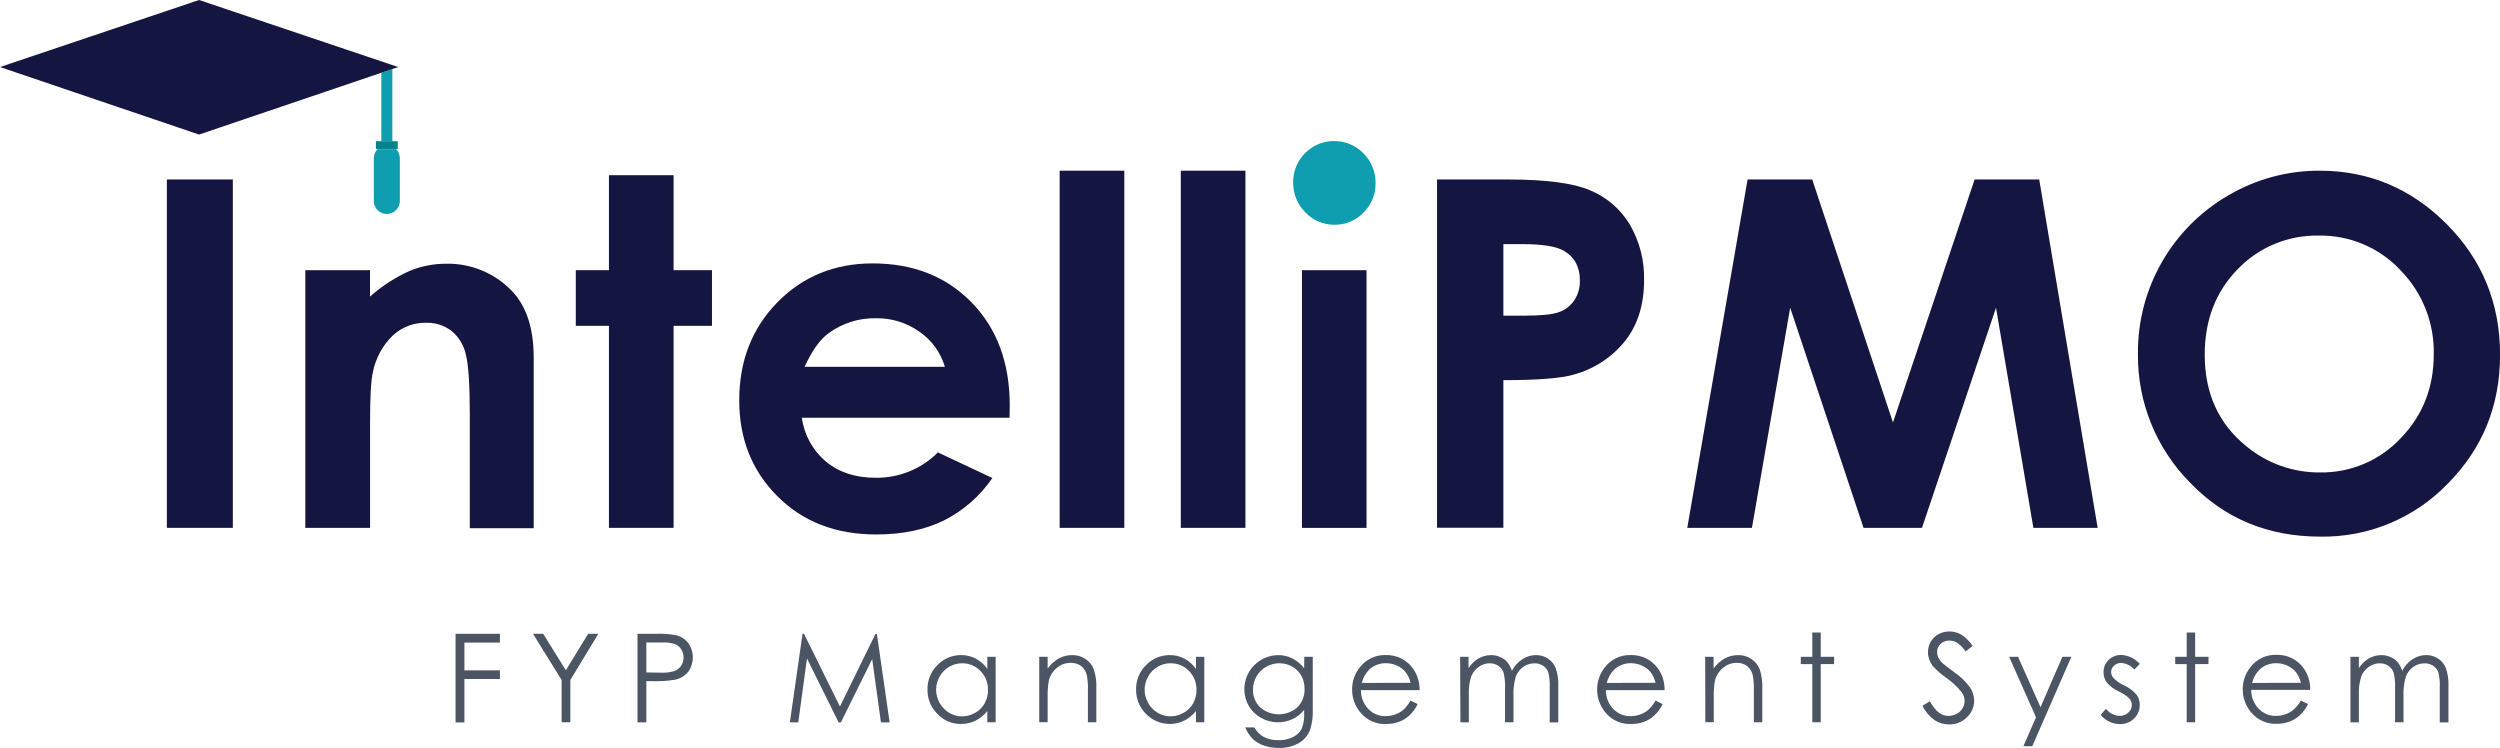
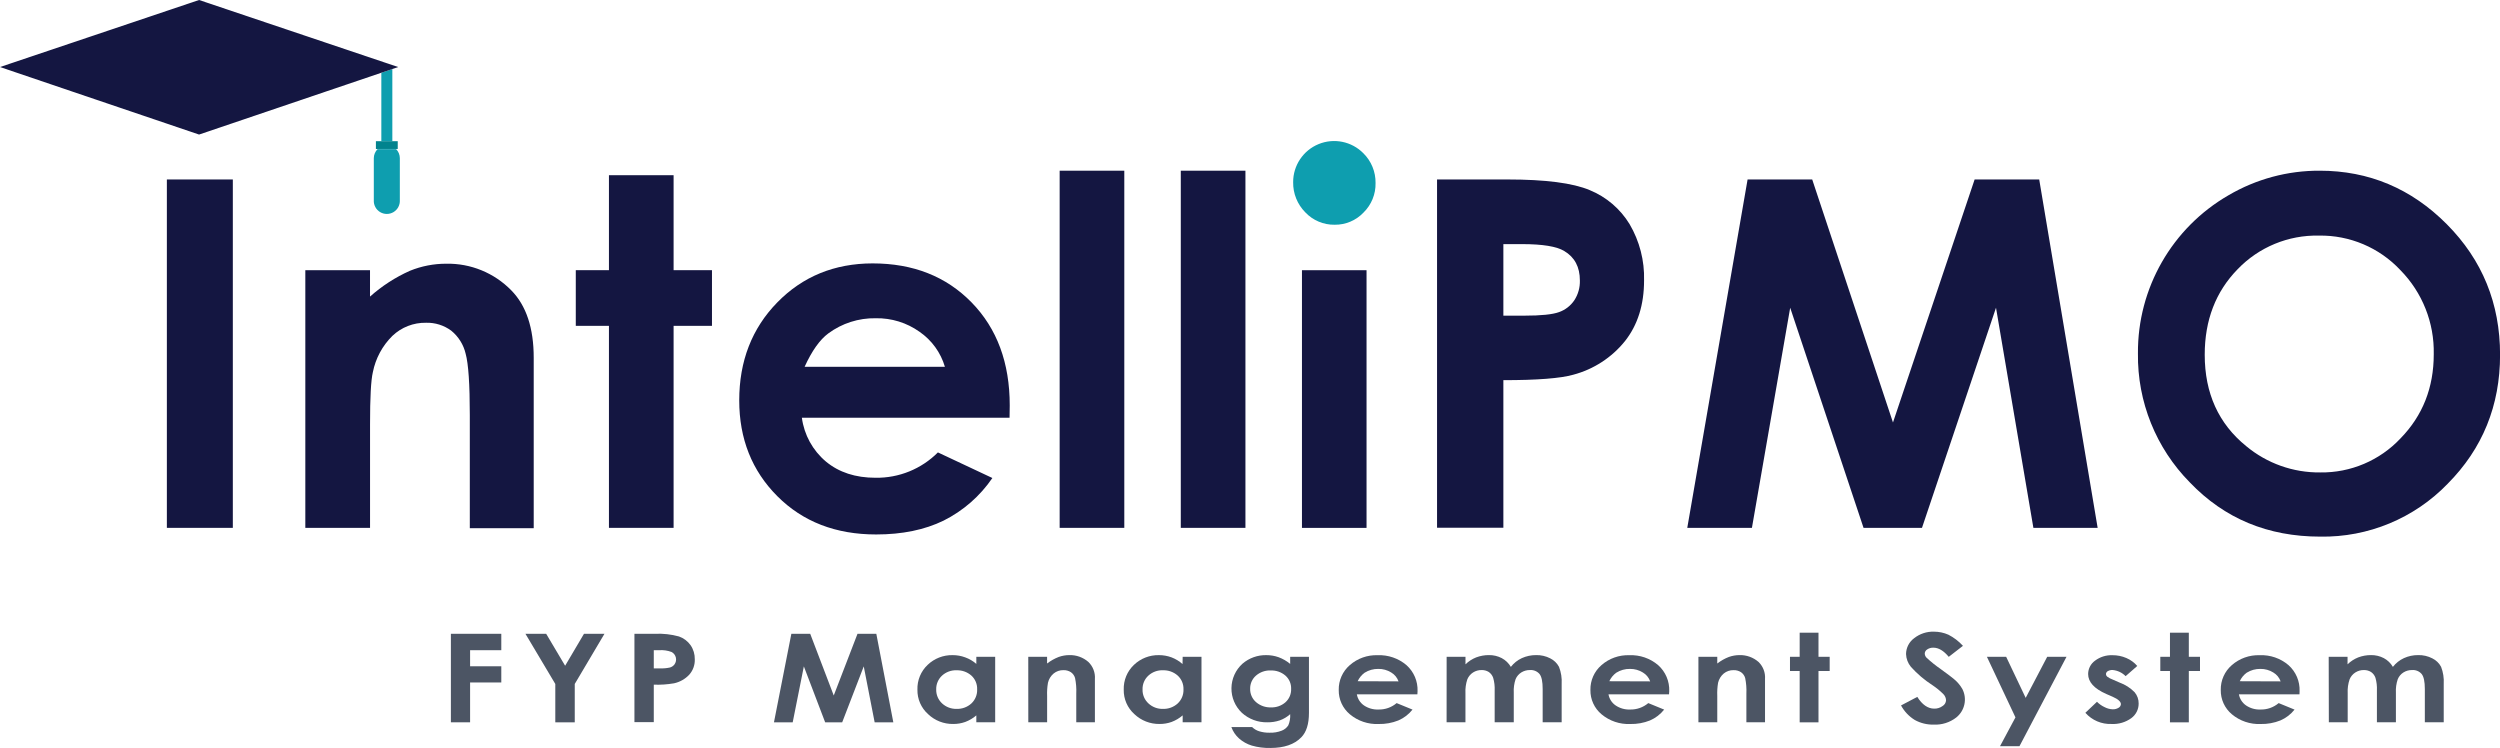
<svg xmlns="http://www.w3.org/2000/svg" id="Layer_1" data-name="Layer 1" viewBox="0 0 704.17 210.67">
  <polygon points="110.51 39.77 110.51 19.44 107.41 20.49 107.41 39.77 110.51 39.77" fill="#0e9eaf" />
  <polygon points="20.3 25.77 56.07 37.9 91.84 25.77 107.41 20.49 110.51 19.44 112.14 18.88 56.07 0 0 18.88 20.3 25.77" fill="#141641" />
  <path d="M105.29,44.53V56.4a3.67,3.67,0,1,0,7.33,0V44.53A3.65,3.65,0,0,0,111.57,42h-5.22A3.66,3.66,0,0,0,105.29,44.53Z" fill="#0e9eaf" />
  <polygon points="105.88 39.77 105.88 41.96 106.35 41.96 111.57 41.96 112.03 41.96 112.03 39.77 110.51 39.77 107.41 39.77 105.88 39.77" fill="#01838e" />
  <path d="M47,50.55H65.58v98.13H47Z" fill="#141641" />
  <path d="M86,76.1h18.22v7.44a43.71,43.71,0,0,1,11.22-7.26,27,27,0,0,1,10.29-2A24.93,24.93,0,0,1,144,81.77q6.33,6.41,6.33,19v48h-18V116.9q0-13-1.17-17.26a11.81,11.81,0,0,0-4.06-6.5A11.4,11.4,0,0,0,120,90.91a13.39,13.39,0,0,0-9.48,3.7,19.77,19.77,0,0,0-5.5,10.23q-.8,3.39-.79,14.72v29.12H86Z" fill="#141641" />
  <path d="M171.52,49.35h18.21V76.1h10.81V91.78H189.73v56.9H171.52V91.78h-9.34V76.1h9.34Z" fill="#141641" />
  <path d="M284.36,117.66h-58.5A19.46,19.46,0,0,0,232.63,130q5.51,4.58,14,4.57a24.29,24.29,0,0,0,17.55-7.14l15.34,7.21a36.33,36.33,0,0,1-13.74,12q-8,3.9-19,3.9-17.07,0-27.82-10.77t-10.74-27q0-16.61,10.71-27.58t26.85-11q17.15,0,27.89,11t10.74,29Zm-18.21-14.34A18.24,18.24,0,0,0,259,93.45a20.6,20.6,0,0,0-12.33-3.81,21.82,21.82,0,0,0-13.36,4.27q-3.61,2.67-6.68,9.41Z" fill="#141641" />
  <path d="M298.47,48.08h18.21v100.6H298.47Z" fill="#141641" />
  <path d="M332.59,48.08H350.8v100.6H332.59Z" fill="#141641" />
  <path d="M366.72,76.11v72.58h18.19V76.11Z" fill="#141641" />
  <path d="M387.45,51.56a11.29,11.29,0,0,1-3.39,8.31,11,11,0,0,1-8.12,3.43,11.12,11.12,0,0,1-8.28-3.49,11.78,11.78,0,0,1-3.42-8.51A11.55,11.55,0,0,1,384,43.15,11.54,11.54,0,0,1,387.45,51.56Z" fill="#0e9eaf" />
  <path d="M404.77,50.55h19.81q16.08,0,23.19,3A23.62,23.62,0,0,1,459,63.13,29.68,29.68,0,0,1,463.08,79q0,10.27-5.37,17.07a27.85,27.85,0,0,1-14.58,9.48q-5.4,1.53-19.68,1.53v41.56H404.77Zm18.68,38.36h5.94c4.67,0,7.91-.33,9.74-1a8.66,8.66,0,0,0,4.3-3.32A9.68,9.68,0,0,0,445,79q0-5.69-4.41-8.3-3.19-1.94-11.87-1.94h-5.27Z" fill="#141641" />
  <path d="M492.24,50.55h18.2L533.19,119l23-68.45h18.19l16.46,98.13H572.74l-10.53-62-20.85,62H524.9l-20.66-62-10.78,62H475.25Z" fill="#141641" />
  <path d="M653.37,48.08q20.83,0,35.82,15.08t15,36.76q0,21.48-14.78,36.36a48.74,48.74,0,0,1-35.88,14.87q-22.11,0-36.72-15.27a50.71,50.71,0,0,1-14.62-36.3A51,51,0,0,1,627.7,55,50.29,50.29,0,0,1,653.37,48.08Zm-.2,18.28a30.8,30.8,0,0,0-22.9,9.47Q621,85.31,621,99.92q0,16.27,11.69,25.75a32.07,32.07,0,0,0,20.84,7.4,30.43,30.43,0,0,0,22.63-9.6q9.36-9.61,9.35-23.69a32.79,32.79,0,0,0-9.41-23.71A30.74,30.74,0,0,0,653.17,66.36Z" fill="#141641" />
-   <path d="M128.32,178.52h12.49V181h-10v7.81h10v2.44h-10v12.24h-2.49Z" fill="#4c5564" />
-   <path d="M150.13,178.52H153l6.38,10.28,6.28-10.28h2.88l-7.89,13v11.92h-2.46V191.53Z" fill="#4c5564" />
-   <path d="M179.56,178.52h5a28.47,28.47,0,0,1,5.76.37,6.39,6.39,0,0,1,3.49,2.16,7,7,0,0,1,0,8.22,6.43,6.43,0,0,1-3.64,2.18,32.22,32.22,0,0,1-6.34.41h-1.78v11.59h-2.49Zm2.49,2.44v8.45l4.23.06A11,11,0,0,0,190,189a3.87,3.87,0,0,0,1.87-1.51,4.14,4.14,0,0,0,.67-2.32,4.09,4.09,0,0,0-.67-2.29,3.78,3.78,0,0,0-1.79-1.48,10.63,10.63,0,0,0-3.64-.44Z" fill="#4c5564" />
-   <path d="M222.48,203.45l3.57-24.93h.41L236.59,199l10-20.45h.4l3.59,24.93h-2.45l-2.46-17.83-8.82,17.83h-.63l-8.92-18-2.45,18Z" fill="#4c5564" />
-   <path d="M280.44,185v18.44H278.1v-3.17a10.1,10.1,0,0,1-3.35,2.73,9.06,9.06,0,0,1-4.06.91,9,9,0,0,1-6.68-2.84,9.49,9.49,0,0,1-2.77-6.9,9.37,9.37,0,0,1,2.79-6.82,9.16,9.16,0,0,1,6.73-2.83,8.72,8.72,0,0,1,4.11,1,9.3,9.3,0,0,1,3.23,2.9V185ZM271,186.82a7.26,7.26,0,0,0-3.66,1,7.11,7.11,0,0,0-2.67,2.74,7.46,7.46,0,0,0-1,3.72,7.59,7.59,0,0,0,1,3.73,7.31,7.31,0,0,0,2.69,2.77,7,7,0,0,0,3.61,1,7.35,7.35,0,0,0,3.69-1,6.83,6.83,0,0,0,2.68-2.65,7.57,7.57,0,0,0,.94-3.78,7.32,7.32,0,0,0-2.11-5.35A7,7,0,0,0,271,186.82Z" fill="#4c5564" />
-   <path d="M292.72,185h2.37v3.3a10.05,10.05,0,0,1,3.15-2.84,7.86,7.86,0,0,1,3.77-.94,6.55,6.55,0,0,1,3.67,1.05,6.34,6.34,0,0,1,2.36,2.83,15,15,0,0,1,.76,5.55v9.49h-2.37v-8.8a22.25,22.25,0,0,0-.26-4.25,4.74,4.74,0,0,0-1.59-2.76,4.8,4.8,0,0,0-3.05-.92,5.83,5.83,0,0,0-3.85,1.42,6.66,6.66,0,0,0-2.25,3.53,24.2,24.2,0,0,0-.34,5v6.76h-2.37Z" fill="#4c5564" />
-   <path d="M339.21,185v18.44h-2.34v-3.17a10.2,10.2,0,0,1-3.35,2.73,9.37,9.37,0,0,1-10.75-1.93,9.53,9.53,0,0,1-2.77-6.9,9.34,9.34,0,0,1,2.8-6.82,9.14,9.14,0,0,1,6.73-2.83,8.77,8.77,0,0,1,4.11,1,9.39,9.39,0,0,1,3.23,2.9V185Zm-9.49,1.81a7.2,7.2,0,0,0-3.65,1,7.11,7.11,0,0,0-2.67,2.74,7.47,7.47,0,0,0,0,7.45,7.28,7.28,0,0,0,2.68,2.77,7,7,0,0,0,3.61,1,7.35,7.35,0,0,0,3.69-1,6.86,6.86,0,0,0,2.69-2.65,7.57,7.57,0,0,0,.94-3.78,7.32,7.32,0,0,0-2.11-5.35A7,7,0,0,0,329.72,186.82Z" fill="#4c5564" />
-   <path d="M367.38,185h2.38V199.7a17.41,17.41,0,0,1-.68,5.68,7.41,7.41,0,0,1-3.24,3.92,10.71,10.71,0,0,1-5.54,1.37A12.82,12.82,0,0,1,356,210a8.53,8.53,0,0,1-3.08-1.8,10.91,10.91,0,0,1-2.19-3.31h2.58a6.85,6.85,0,0,0,2.71,2.71,8.73,8.73,0,0,0,4.13.88,8.57,8.57,0,0,0,4.1-.9,5.52,5.52,0,0,0,2.38-2.27,10.26,10.26,0,0,0,.71-4.42v-.95a8.89,8.89,0,0,1-3.27,2.6,9.49,9.49,0,0,1-4.11.91,9.6,9.6,0,0,1-4.78-1.26,9,9,0,0,1-3.46-3.4,9.27,9.27,0,0,1-1.23-4.7,9.61,9.61,0,0,1,9.54-9.56,8.83,8.83,0,0,1,3.86.86,10.58,10.58,0,0,1,3.45,2.82Zm-7,1.81a7.49,7.49,0,0,0-3.74,1,7.1,7.1,0,0,0-2.72,2.69,7.44,7.44,0,0,0-1,3.72,6.71,6.71,0,0,0,2,5,8,8,0,0,0,10.53,0,7,7,0,0,0,2-5.18,7.51,7.51,0,0,0-.91-3.72,6.72,6.72,0,0,0-2.6-2.58A7.24,7.24,0,0,0,360.38,186.82Z" fill="#4c5564" />
-   <path d="M397.31,197.33l2,1A11.13,11.13,0,0,1,397,201.5a9,9,0,0,1-2.91,1.8,9.93,9.93,0,0,1-3.64.62,8.78,8.78,0,0,1-7.06-3,10,10,0,0,1-2.55-6.68A9.86,9.86,0,0,1,383,188a8.83,8.83,0,0,1,7.31-3.49,9.09,9.09,0,0,1,7.53,3.58,10,10,0,0,1,2,6.3H383.33a7.45,7.45,0,0,0,2.05,5.27,6.55,6.55,0,0,0,4.9,2.06,8,8,0,0,0,2.74-.49,7.26,7.26,0,0,0,2.27-1.3A11.4,11.4,0,0,0,397.31,197.33Zm0-5a7.89,7.89,0,0,0-1.39-3,6.39,6.39,0,0,0-2.4-1.83,7.38,7.38,0,0,0-3.14-.7,6.76,6.76,0,0,0-4.66,1.75,8,8,0,0,0-2.16,3.81Z" fill="#4c5564" />
-   <path d="M411.27,185h2.37v3.18a9.14,9.14,0,0,1,2.55-2.57,7.22,7.22,0,0,1,3.78-1.09,6.37,6.37,0,0,1,2.55.53,5.38,5.38,0,0,1,2,1.4,7.53,7.53,0,0,1,1.33,2.5,8.61,8.61,0,0,1,3-3.3,7,7,0,0,1,3.82-1.13,6,6,0,0,1,3.37,1,5.69,5.69,0,0,1,2.17,2.69,14.3,14.3,0,0,1,.71,5.19v10.07h-2.42V193.38a13.24,13.24,0,0,0-.42-4.08,3.6,3.6,0,0,0-1.45-1.78,4.24,4.24,0,0,0-2.44-.68,5.35,5.35,0,0,0-3.15,1,5.91,5.91,0,0,0-2.09,2.72,17.47,17.47,0,0,0-.65,5.66v7.22h-2.38V194a16.18,16.18,0,0,0-.41-4.54,3.83,3.83,0,0,0-1.45-1.91,4.2,4.2,0,0,0-2.46-.72,5.32,5.32,0,0,0-3.08,1,5.89,5.89,0,0,0-2.11,2.67,14.31,14.31,0,0,0-.69,5.13v7.82h-2.37Z" fill="#4c5564" />
-   <path d="M466.31,197.33l2,1A10.75,10.75,0,0,1,466,201.5a9,9,0,0,1-2.9,1.8,10,10,0,0,1-3.65.62,8.76,8.76,0,0,1-7.05-3A10.1,10.1,0,0,1,452,188a8.84,8.84,0,0,1,7.31-3.49,9.1,9.1,0,0,1,7.54,3.58,10,10,0,0,1,2,6.3H452.33a7.49,7.49,0,0,0,2.05,5.27,6.57,6.57,0,0,0,4.91,2.06,8,8,0,0,0,2.74-.49,7.21,7.21,0,0,0,2.26-1.3A10.87,10.87,0,0,0,466.31,197.33Zm0-5a7.89,7.89,0,0,0-1.38-3,6.47,6.47,0,0,0-2.4-1.83,7.42,7.42,0,0,0-3.14-.7,6.79,6.79,0,0,0-4.67,1.75,7.86,7.86,0,0,0-2.15,3.81Z" fill="#4c5564" />
-   <path d="M480.29,185h2.37v3.3a10.05,10.05,0,0,1,3.15-2.84,7.86,7.86,0,0,1,3.77-.94,6.51,6.51,0,0,1,3.66,1.05,6.3,6.3,0,0,1,2.37,2.83,15,15,0,0,1,.76,5.55v9.49H494v-8.8a21.17,21.17,0,0,0-.27-4.25,4.67,4.67,0,0,0-1.58-2.76,4.8,4.8,0,0,0-3-.92,5.83,5.83,0,0,0-3.85,1.42,6.66,6.66,0,0,0-2.25,3.53,24.2,24.2,0,0,0-.34,5v6.76h-2.37Z" fill="#4c5564" />
-   <path d="M510.47,178.16h2.37V185h3.76v2.05h-3.76v16.39h-2.37V187.06h-3.24V185h3.24Z" fill="#4c5564" />
-   <path d="M541.47,198.8l2.12-1.27q2.24,4.13,5.17,4.12a4.93,4.93,0,0,0,2.35-.58,4.12,4.12,0,0,0,2.26-3.66,4.18,4.18,0,0,0-.85-2.45,20.2,20.2,0,0,0-4.27-4,21.8,21.8,0,0,1-3.88-3.41,6.25,6.25,0,0,1-1.32-3.81,5.68,5.68,0,0,1,.78-3,5.56,5.56,0,0,1,2.19-2.11,6.37,6.37,0,0,1,3.08-.77,6.56,6.56,0,0,1,3.29.87,11.16,11.16,0,0,1,3.25,3.21l-2,1.55a9.45,9.45,0,0,0-2.39-2.46,4.12,4.12,0,0,0-2.16-.6,3.43,3.43,0,0,0-2.47.92,3,3,0,0,0-1,2.25,3.78,3.78,0,0,0,.34,1.58,5.88,5.88,0,0,0,1.24,1.66c.33.32,1.4,1.15,3.22,2.49a18,18,0,0,1,4.44,4.26,6.85,6.85,0,0,1,1.2,3.74,6.36,6.36,0,0,1-2.06,4.72,6.93,6.93,0,0,1-5,2,7.32,7.32,0,0,1-4.11-1.22A11.12,11.12,0,0,1,541.47,198.8Z" fill="#4c5564" />
-   <path d="M565.91,185h2.5l6.34,14.2,6.16-14.2h2.52l-11,25.18h-2.5l3.55-8.14Z" fill="#4c5564" />
-   <path d="M602.71,187l-1.52,1.58a5.5,5.5,0,0,0-3.73-1.85,2.77,2.77,0,0,0-2,.77,2.34,2.34,0,0,0-.83,1.78,2.66,2.66,0,0,0,.68,1.71,9.62,9.62,0,0,0,2.85,2,10.47,10.47,0,0,1,3.6,2.64,4.79,4.79,0,0,1,.94,2.9,5.19,5.19,0,0,1-1.6,3.85,5.43,5.43,0,0,1-4,1.57,7,7,0,0,1-3-.69,6.69,6.69,0,0,1-2.41-1.92l1.5-1.69a5.16,5.16,0,0,0,3.85,2,3.49,3.49,0,0,0,2.43-.92,2.83,2.83,0,0,0,1-2.15,2.76,2.76,0,0,0-.67-1.81,10.61,10.61,0,0,0-3-2,9.57,9.57,0,0,1-3.39-2.54,4.74,4.74,0,0,1-.91-2.87,4.65,4.65,0,0,1,1.44-3.49,5,5,0,0,1,3.62-1.39A7.51,7.51,0,0,1,602.71,187Z" fill="#4c5564" />
-   <path d="M615.92,178.16h2.38V185h3.76v2.05H618.3v16.39h-2.38V187.06h-3.23V185h3.23Z" fill="#4c5564" />
-   <path d="M648.09,197.33l2,1a11,11,0,0,1-2.28,3.12,8.93,8.93,0,0,1-2.9,1.8,9.94,9.94,0,0,1-3.65.62,8.78,8.78,0,0,1-7-3,10,10,0,0,1-2.55-6.68,9.86,9.86,0,0,1,2.16-6.26,8.81,8.81,0,0,1,7.31-3.49,9.09,9.09,0,0,1,7.53,3.58,10.06,10.06,0,0,1,2,6.3H634.1a7.5,7.5,0,0,0,2.06,5.27,6.55,6.55,0,0,0,4.9,2.06,8,8,0,0,0,2.74-.49,7.37,7.37,0,0,0,2.27-1.3A11.4,11.4,0,0,0,648.09,197.33Zm0-5a7.89,7.89,0,0,0-1.39-3,6.39,6.39,0,0,0-2.4-1.83,7.38,7.38,0,0,0-3.14-.7,6.81,6.81,0,0,0-4.67,1.75,8,8,0,0,0-2.15,3.81Z" fill="#4c5564" />
-   <path d="M662.05,185h2.37v3.18a9.25,9.25,0,0,1,2.54-2.57,7.28,7.28,0,0,1,3.79-1.09,6.28,6.28,0,0,1,2.54.53,5.33,5.33,0,0,1,2,1.4,7.53,7.53,0,0,1,1.33,2.5,8.67,8.67,0,0,1,2.95-3.3,7,7,0,0,1,3.83-1.13,6,6,0,0,1,3.37,1,5.74,5.74,0,0,1,2.17,2.69,14.3,14.3,0,0,1,.71,5.19v10.07H687.2V193.38a13.24,13.24,0,0,0-.42-4.08,3.65,3.65,0,0,0-1.45-1.78,4.24,4.24,0,0,0-2.44-.68,5.35,5.35,0,0,0-3.15,1,5.91,5.91,0,0,0-2.09,2.72,17.13,17.13,0,0,0-.66,5.66v7.22h-2.37V194a16.18,16.18,0,0,0-.41-4.54,3.83,3.83,0,0,0-1.45-1.91,4.2,4.2,0,0,0-2.46-.72,5.32,5.32,0,0,0-3.08,1,5.82,5.82,0,0,0-2.11,2.67,14.31,14.31,0,0,0-.69,5.13v7.82h-2.37Z" fill="#4c5564" />
+   <path d="M127,178.52h14.2v4.62h-8.79v4.53h8.79v4.56h-8.79v11.22H127Z" fill="#4c5564" />
+   <path d="M148,178.52h5.84l5.34,9,5.31-9h5.77l-8.37,14.13v10.8h-5.48v-10.8Z" fill="#4c5564" />
+   <path d="M178.7,178.52h5.78a21.76,21.76,0,0,1,6.76.75,6.71,6.71,0,0,1,3.26,2.44,6.8,6.8,0,0,1,1.2,4,6.19,6.19,0,0,1-1.57,4.34,8.29,8.29,0,0,1-4.25,2.41,27.87,27.87,0,0,1-5.73.39v10.56H178.7Zm5.45,9.74h1.73a10.73,10.73,0,0,0,2.84-.25,2.44,2.44,0,0,0,1.25-.85,2.38,2.38,0,0,0-.82-3.52,8.28,8.28,0,0,0-3.47-.5h-1.53Z" fill="#4c5564" />
+   <path d="M222.9,178.52h5.31l6.63,17.38,6.69-17.38h5.3l4.79,24.93h-5.26l-3.07-15.75-6.07,15.75h-4.8l-6-15.75-3.14,15.75H218Z" fill="#4c5564" />
+   <path d="M275,185h5.31v18.44H275V201.5a10.22,10.22,0,0,1-3.12,1.85,9.79,9.79,0,0,1-3.38.57,10,10,0,0,1-7.09-2.77,9,9,0,0,1-3-6.89,9.19,9.19,0,0,1,2.89-7,9.87,9.87,0,0,1,7-2.73,10,10,0,0,1,3.57.63A9.72,9.72,0,0,1,275,187Zm-5.58,3.79a5.78,5.78,0,0,0-4.09,1.52,5.1,5.1,0,0,0-1.63,3.89,5.16,5.16,0,0,0,1.66,3.93,5.77,5.77,0,0,0,4.08,1.54,5.89,5.89,0,0,0,4.15-1.51,5.15,5.15,0,0,0,1.64-4,5,5,0,0,0-1.64-3.89A6,6,0,0,0,269.39,188.8Z" fill="#4c5564" />
+   <path d="M289.63,185h5.3v1.89a13.18,13.18,0,0,1,3.28-1.85,9,9,0,0,1,3-.52,7.82,7.82,0,0,1,5.34,1.92,6.07,6.07,0,0,1,1.85,4.81v12.19h-5.25v-8.08a17.62,17.62,0,0,0-.34-4.38,3,3,0,0,0-1.18-1.65,3.67,3.67,0,0,0-2.09-.57,4.22,4.22,0,0,0-2.76.94,4.82,4.82,0,0,0-1.6,2.6,17.71,17.71,0,0,0-.24,3.74v7.4h-5.3Z" fill="#4c5564" />
+   <path d="M333.12,185h5.3v18.44h-5.3V201.5a10.46,10.46,0,0,1-3.12,1.85,9.81,9.81,0,0,1-3.39.57,10.08,10.08,0,0,1-7.09-2.77,9,9,0,0,1-3-6.89,9.22,9.22,0,0,1,2.89-7,9.88,9.88,0,0,1,7-2.73,10.1,10.1,0,0,1,3.58.63,10,10,0,0,1,3.09,1.88Zm-5.58,3.79a5.77,5.77,0,0,0-4.09,1.52,5.07,5.07,0,0,0-1.63,3.89,5.12,5.12,0,0,0,1.66,3.93,5.74,5.74,0,0,0,4.08,1.54,5.88,5.88,0,0,0,4.14-1.51,5.15,5.15,0,0,0,1.65-4,5,5,0,0,0-1.65-3.89A5.94,5.94,0,0,0,327.54,188.8Z" fill="#4c5564" />
+   <path d="M363.4,185h5.29V200.8c0,3.12-.72,5.42-2.16,6.88q-2.89,3-8.73,3a17.47,17.47,0,0,1-5.23-.68,9.68,9.68,0,0,1-3.57-2,7.84,7.84,0,0,1-2.16-3.2h5.85a4.9,4.9,0,0,0,2,1.18,9.28,9.28,0,0,0,2.9.4,8.52,8.52,0,0,0,3.44-.58,3.81,3.81,0,0,0,1.84-1.49,6.77,6.77,0,0,0,.53-3.15,8.87,8.87,0,0,1-2.93,1.75,10.5,10.5,0,0,1-3.48.54,10.33,10.33,0,0,1-7.2-2.68,9.43,9.43,0,0,1,.18-13.83,10,10,0,0,1,6.72-2.41,10.18,10.18,0,0,1,3.46.59A11.21,11.21,0,0,1,363.4,187Zm-5.5,3.84a6,6,0,0,0-4.14,1.47,4.75,4.75,0,0,0-1.63,3.69,4.81,4.81,0,0,0,1.67,3.78,6.11,6.11,0,0,0,4.2,1.47,5.87,5.87,0,0,0,4.07-1.44,4.83,4.83,0,0,0,1.6-3.78,4.75,4.75,0,0,0-1.61-3.74A6,6,0,0,0,357.9,188.85Z" fill="#4c5564" />
+   <path d="M399.23,195.57H382.18a4.81,4.81,0,0,0,2,3.12,6.79,6.79,0,0,0,4.1,1.16,7.64,7.64,0,0,0,5.11-1.81l4.47,1.83a10.23,10.23,0,0,1-4,3.06,14.19,14.19,0,0,1-5.55,1,11.83,11.83,0,0,1-8.1-2.74,8.71,8.71,0,0,1-3.13-6.85,9,9,0,0,1,3.12-7,11.3,11.3,0,0,1,7.82-2.79,11.77,11.77,0,0,1,8.13,2.79,9.37,9.37,0,0,1,3.13,7.36Zm-5.31-3.65a4.74,4.74,0,0,0-2.07-2.51,6.67,6.67,0,0,0-3.59-1,7.05,7.05,0,0,0-3.9,1.08,6.19,6.19,0,0,0-1.95,2.39Z" fill="#4c5564" />
+   <path d="M407.47,185h5.31v2.12a9.1,9.1,0,0,1,3-1.95,10,10,0,0,1,3.63-.65,7.54,7.54,0,0,1,3.58.85,6.55,6.55,0,0,1,2.57,2.47,8.36,8.36,0,0,1,3.1-2.47,9.59,9.59,0,0,1,4-.85,8.28,8.28,0,0,1,4,.92,5.58,5.58,0,0,1,2.46,2.39,11.23,11.23,0,0,1,.75,4.79v10.82h-5.35v-9.36c0-2.09-.29-3.5-.89-4.24a3.24,3.24,0,0,0-2.68-1.11,4.5,4.5,0,0,0-2.44.67,4.16,4.16,0,0,0-1.61,1.88,10.22,10.22,0,0,0-.52,3.84v8.32H421v-8.93a11.05,11.05,0,0,0-.42-3.59,3.29,3.29,0,0,0-1.25-1.65,3.68,3.68,0,0,0-2-.54,4.39,4.39,0,0,0-2.41.68,4.22,4.22,0,0,0-1.62,1.93,10.59,10.59,0,0,0-.53,3.89v8.21h-5.31Z" fill="#4c5564" />
+   <path d="M470.11,195.57H453.06a4.77,4.77,0,0,0,2,3.12,6.78,6.78,0,0,0,4.09,1.16,7.65,7.65,0,0,0,5.12-1.81l4.47,1.83a10.26,10.26,0,0,1-4,3.06,14.1,14.1,0,0,1-5.54,1,11.83,11.83,0,0,1-8.1-2.74,8.71,8.71,0,0,1-3.13-6.85,9,9,0,0,1,3.12-7,11.3,11.3,0,0,1,7.82-2.79,11.77,11.77,0,0,1,8.13,2.79,9.37,9.37,0,0,1,3.13,7.36Zm-5.31-3.65a4.74,4.74,0,0,0-2.07-2.51,6.7,6.7,0,0,0-3.6-1,7,7,0,0,0-3.89,1.08,6.19,6.19,0,0,0-1.95,2.39Z" fill="#4c5564" />
+   <path d="M478.39,185h5.31v1.89a13,13,0,0,1,3.27-1.85,9.1,9.1,0,0,1,3-.52,7.85,7.85,0,0,1,5.34,1.92,6.07,6.07,0,0,1,1.84,4.81v12.19H491.9v-8.08a17.62,17.62,0,0,0-.34-4.38,3,3,0,0,0-1.18-1.65,3.65,3.65,0,0,0-2.09-.57,4.22,4.22,0,0,0-2.76.94,4.88,4.88,0,0,0-1.6,2.6,18,18,0,0,0-.23,3.74v7.4h-5.31Z" fill="#4c5564" />
+   <path d="M506.91,178.21h5.3V185h3.15v4h-3.15v14.46h-5.3V189h-2.73v-4h2.73Z" fill="#4c5564" />
+   <path d="M552.9,181.91l-4,3.1q-2.13-2.58-4.33-2.58a2.92,2.92,0,0,0-1.75.5,1.41,1.41,0,0,0-.68,1.13,1.74,1.74,0,0,0,.49,1.18,34.83,34.83,0,0,0,4,3.21c2.08,1.51,3.34,2.47,3.78,2.86a10.06,10.06,0,0,1,2.34,2.79,6.48,6.48,0,0,1-1.74,8,9.61,9.61,0,0,1-6.34,2,10.52,10.52,0,0,1-5.33-1.3,10.85,10.85,0,0,1-3.88-4.1l4.58-2.41c1.37,2.2,3,3.31,4.75,3.31a3.78,3.78,0,0,0,2.35-.72,2,2,0,0,0,1-1.64,2.62,2.62,0,0,0-.72-1.69,19.77,19.77,0,0,0-3.18-2.6,30.16,30.16,0,0,1-6-5.12,6,6,0,0,1-1.37-3.61,5.61,5.61,0,0,1,2.27-4.45,8.59,8.59,0,0,1,5.6-1.85,10,10,0,0,1,4.07.86A14.51,14.51,0,0,1,552.9,181.91Z" fill="#4c5564" />
+   <path d="M559.65,185h5.42l5.5,11.57L576.63,185h5.44l-13.25,25.18h-5.48l4.35-8.12Z" fill="#4c5564" />
+   <path d="M602,187.58l-3.28,2.87a5.89,5.89,0,0,0-3.64-1.73,2.54,2.54,0,0,0-1.4.33,1,1,0,0,0-.5.82.93.93,0,0,0,.32.69,6,6,0,0,0,1.58.85l1.94.85a11.33,11.33,0,0,1,4.22,2.7,4.82,4.82,0,0,1,1.15,3.22,5.05,5.05,0,0,1-2.07,4.1,8.71,8.71,0,0,1-5.55,1.64,9.34,9.34,0,0,1-7.39-3.15l3.27-3.1a7.43,7.43,0,0,0,2.19,1.53,5.34,5.34,0,0,0,2.22.59,2.94,2.94,0,0,0,1.69-.44,1.25,1.25,0,0,0,.64-1c0-.71-.77-1.41-2.31-2.09l-1.79-.78q-5.13-2.25-5.13-5.64a4.65,4.65,0,0,1,1.93-3.74,7.69,7.69,0,0,1,4.95-1.55,9.72,9.72,0,0,1,3.88.79A8.47,8.47,0,0,1,602,187.58Z" fill="#4c5564" />
+   <path d="M611.21,178.21h5.31V185h3.15v4h-3.15v14.46h-5.31V189h-2.72v-4h2.72Z" fill="#4c5564" />
+   <path d="M647.69,195.57H630.63a4.82,4.82,0,0,0,2,3.12,6.76,6.76,0,0,0,4.09,1.16,7.63,7.63,0,0,0,5.11-1.81l4.47,1.83a10.16,10.16,0,0,1-4,3.06,14.13,14.13,0,0,1-5.54,1,11.85,11.85,0,0,1-8.11-2.74,8.71,8.71,0,0,1-3.13-6.85,9,9,0,0,1,3.12-7,11.31,11.31,0,0,1,7.83-2.79,11.73,11.73,0,0,1,8.12,2.79,9.37,9.37,0,0,1,3.13,7.36Zm-5.31-3.65a4.72,4.72,0,0,0-2.08-2.51,6.67,6.67,0,0,0-3.59-1,7.05,7.05,0,0,0-3.9,1.08,6.09,6.09,0,0,0-1.94,2.39Z" fill="#4c5564" />
+   <path d="M655.92,185h5.31v2.12a9.14,9.14,0,0,1,3-1.95,10,10,0,0,1,3.63-.65,7.6,7.6,0,0,1,3.58.85,6.53,6.53,0,0,1,2.56,2.47,8.39,8.39,0,0,1,3.11-2.47,9.53,9.53,0,0,1,4-.85,8.27,8.27,0,0,1,4,.92,5.56,5.56,0,0,1,2.47,2.39,11.42,11.42,0,0,1,.74,4.79v10.82H683v-9.36c0-2.09-.3-3.5-.9-4.24a3.23,3.23,0,0,0-2.68-1.11,4.5,4.5,0,0,0-2.44.67,4.14,4.14,0,0,0-1.6,1.88,10.18,10.18,0,0,0-.53,3.84v8.32h-5.35v-8.93a11.11,11.11,0,0,0-.41-3.59,3.25,3.25,0,0,0-1.26-1.65,3.68,3.68,0,0,0-2-.54,4.36,4.36,0,0,0-2.4.68,4.16,4.16,0,0,0-1.62,1.93,10.34,10.34,0,0,0-.54,3.89v8.21h-5.31Z" fill="#4c5564" />
</svg>
